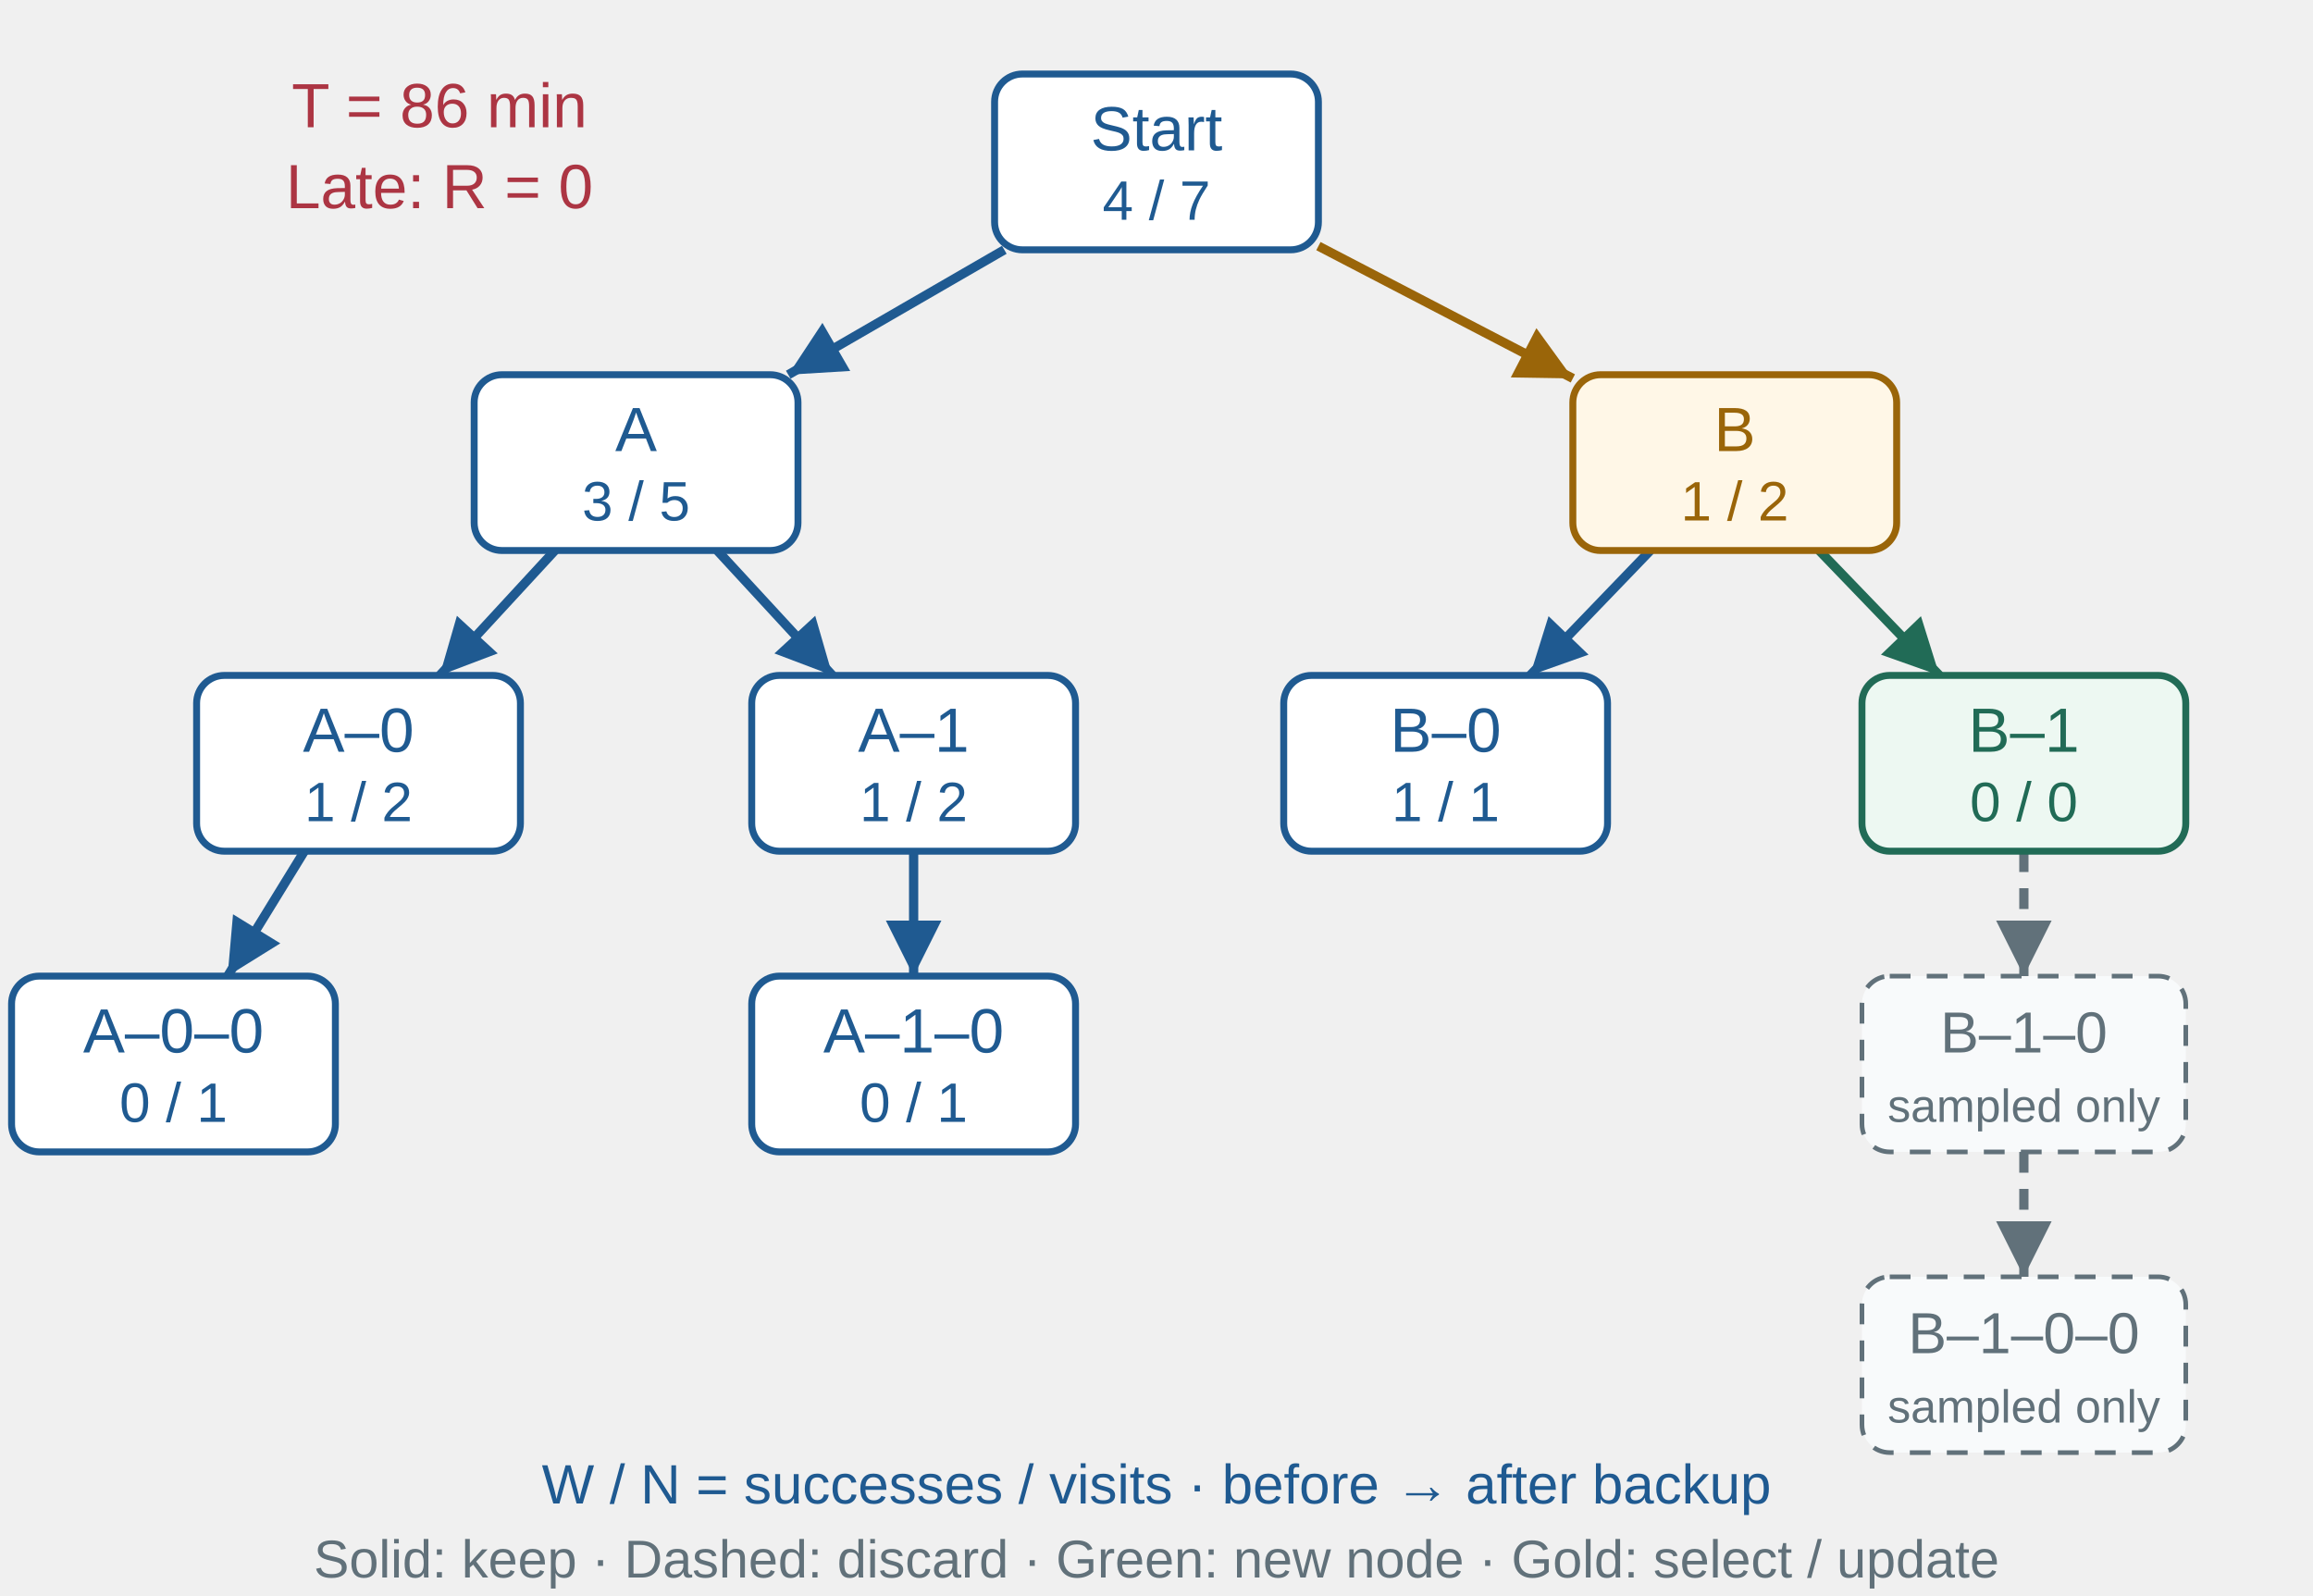
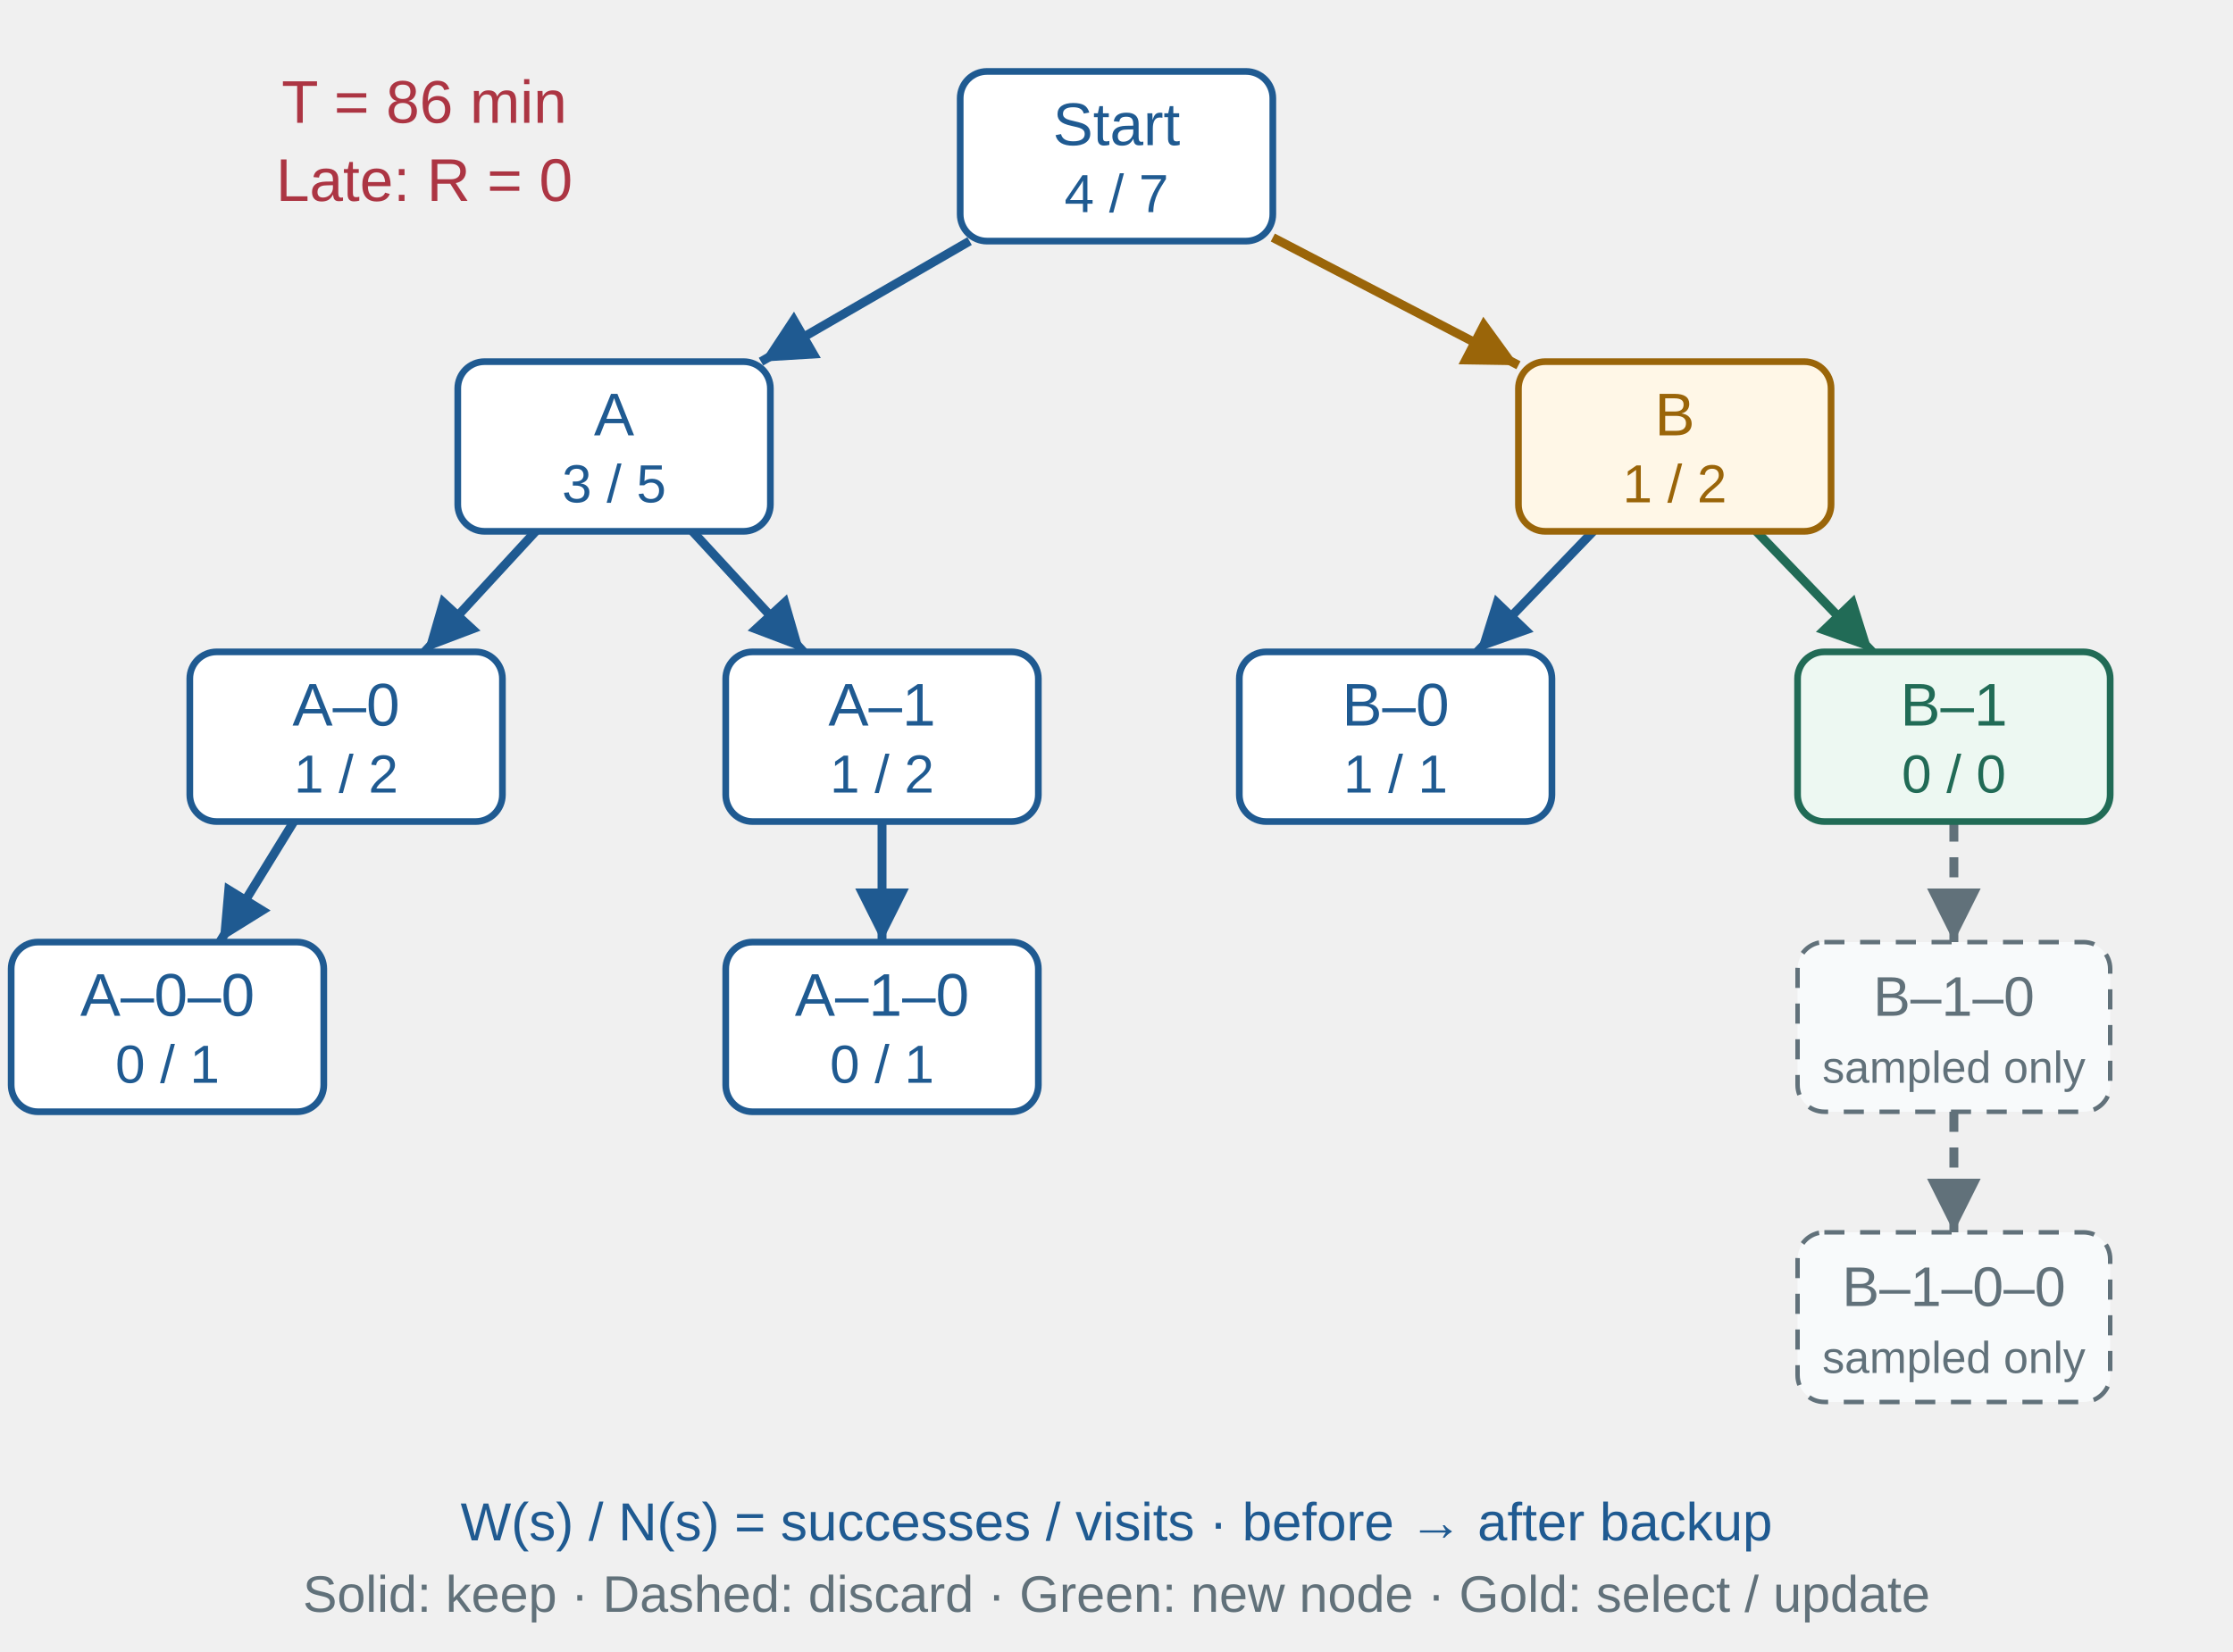
- <svg xmlns="http://www.w3.org/2000/svg" viewBox="0 0 1000 690" role="img" aria-labelledby="title desc">
+ <svg xmlns="http://www.w3.org/2000/svg" viewBox="0 0 1000 740" role="img" aria-labelledby="title desc">
  <defs>
    <marker id="blue" viewBox="0 0 10 10" refX="10" refY="5" markerWidth="6" markerHeight="6" orient="auto-start-reverse">
      <path d="M0 0 L10 5 L0 10 Z" fill="#1f5a91" />
    </marker>
    <marker id="gold" viewBox="0 0 10 10" refX="10" refY="5" markerWidth="6" markerHeight="6" orient="auto-start-reverse">
      <path d="M0 0 L10 5 L0 10 Z" fill="#9a6509" />
    </marker>
    <marker id="green" viewBox="0 0 10 10" refX="10" refY="5" markerWidth="6" markerHeight="6" orient="auto-start-reverse">
      <path d="M0 0 L10 5 L0 10 Z" fill="#216b56" />
    </marker>
    <marker id="red" viewBox="0 0 10 10" refX="10" refY="5" markerWidth="6" markerHeight="6" orient="auto-start-reverse">
      <path d="M0 0 L10 5 L0 10 Z" fill="#ac3543" />
    </marker>
    <marker id="gray" viewBox="0 0 10 10" refX="10" refY="5" markerWidth="6" markerHeight="6" orient="auto-start-reverse">
      <path d="M0 0 L10 5 L0 10 Z" fill="#61717a" />
    </marker>
  </defs>
  <g font-family="Arial, sans-serif" text-anchor="middle">
    <path d="M434.2 108.0 L340.8 162.0" fill="none" stroke="#1f5a91" stroke-width="4" marker-end="url(#blue)" />
    <path d="M570.0 106.4 L680.0 163.6" fill="none" stroke="#9a6509" stroke-width="4" marker-end="url(#gold)" />
    <path d="M239.9 238.0 L190.1 292.0" fill="none" stroke="#1f5a91" stroke-width="4" marker-end="url(#blue)" />
    <path d="M310.1 238.0 L359.9 292.0" fill="none" stroke="#1f5a91" stroke-width="4" marker-end="url(#blue)" />
    <path d="M131.6 368.0 L98.4 422.0" fill="none" stroke="#1f5a91" stroke-width="4" marker-end="url(#blue)" />
    <path d="M395.0 368.0 L395.0 422.0" fill="none" stroke="#1f5a91" stroke-width="4" marker-end="url(#blue)" />
    <path d="M713.5 238.0 L661.5 292.0" fill="none" stroke="#1f5a91" stroke-width="4" marker-end="url(#blue)" />
    <path d="M786.5 238.0 L838.5 292.0" fill="none" stroke="#216b56" stroke-width="4" marker-end="url(#green)" />
    <path d="M875.0 368.0 L875.0 422.0" fill="none" stroke="#61717a" stroke-width="4" stroke-dasharray="9 7" marker-end="url(#gray)" />
    <path d="M875.0 498.0 L875.0 552.0" fill="none" stroke="#61717a" stroke-width="4" stroke-dasharray="9 7" marker-end="url(#gray)" />
    <rect x="430" y="32" width="140" height="76" rx="12" fill="white" stroke="#1f5a91" stroke-width="3" />
    <text x="500" y="65" font-size="27" fill="#1f5a91">Start</text>
    <text x="500" y="95" font-size="24" fill="#1f5a91">4 / 7</text>
    <rect x="205" y="162" width="140" height="76" rx="12" fill="white" stroke="#1f5a91" stroke-width="3" />
    <text x="275" y="195" font-size="27" fill="#1f5a91">A</text>
    <text x="275" y="225" font-size="24" fill="#1f5a91">3 / 5</text>
    <rect x="680" y="162" width="140" height="76" rx="12" fill="#fff7e7" stroke="#9a6509" stroke-width="3" />
    <text x="750" y="195" font-size="27" fill="#9a6509">B</text>
    <text x="750" y="225" font-size="24" fill="#9a6509">1 / 2</text>
    <rect x="85" y="292" width="140" height="76" rx="12" fill="white" stroke="#1f5a91" stroke-width="3" />
    <text x="155" y="325" font-size="27" fill="#1f5a91">A–0</text>
    <text x="155" y="355" font-size="24" fill="#1f5a91">1 / 2</text>
    <rect x="325" y="292" width="140" height="76" rx="12" fill="white" stroke="#1f5a91" stroke-width="3" />
    <text x="395" y="325" font-size="27" fill="#1f5a91">A–1</text>
    <text x="395" y="355" font-size="24" fill="#1f5a91">1 / 2</text>
    <rect x="5" y="422" width="140" height="76" rx="12" fill="white" stroke="#1f5a91" stroke-width="3" />
    <text x="75" y="455" font-size="27" fill="#1f5a91">A–0–0</text>
    <text x="75" y="485" font-size="24" fill="#1f5a91">0 / 1</text>
    <rect x="325" y="422" width="140" height="76" rx="12" fill="white" stroke="#1f5a91" stroke-width="3" />
    <text x="395" y="455" font-size="27" fill="#1f5a91">A–1–0</text>
    <text x="395" y="485" font-size="24" fill="#1f5a91">0 / 1</text>
    <rect x="555" y="292" width="140" height="76" rx="12" fill="white" stroke="#1f5a91" stroke-width="3" />
    <text x="625" y="325" font-size="27" fill="#1f5a91">B–0</text>
    <text x="625" y="355" font-size="24" fill="#1f5a91">1 / 1</text>
    <rect x="805" y="292" width="140" height="76" rx="12" fill="#edf8f2" stroke="#216b56" stroke-width="3" />
    <text x="875" y="325" font-size="27" fill="#216b56">B–1</text>
    <text x="875" y="355" font-size="24" fill="#216b56">0 / 0</text>
    <rect x="805" y="422" width="140" height="76" rx="12" fill="#f8fafb" stroke="#61717a" stroke-width="2" stroke-dasharray="9 7" />
    <text x="875" y="455" font-size="25" fill="#61717a">B–1–0</text>
    <text x="875" y="485" font-size="20" fill="#61717a">sampled only</text>
    <rect x="805" y="552" width="140" height="76" rx="12" fill="#f8fafb" stroke="#61717a" stroke-width="2" stroke-dasharray="9 7" />
    <text x="875" y="585" font-size="25" fill="#61717a">B–1–0–0</text>
    <text x="875" y="615" font-size="20" fill="#61717a">sampled only</text>
    <text x="190" y="55" font-size="27" fill="#ac3543">T = 86 min</text>
    <text x="190" y="90" font-size="27" fill="#ac3543">Late: R = 0</text>
-     <text x="500" y="650" font-size="24" fill="#1f5a91">W / N = successes / visits · before → after backup</text>
-     <text x="500" y="682" font-size="23" fill="#61717a">Solid: keep · Dashed: discard · Green: new node · Gold: select / update</text>
+     <text x="500" y="690" font-size="24" fill="#1f5a91">W(s) / N(s) = successes / visits · before → after backup</text>
+     <text x="500" y="722" font-size="23" fill="#61717a">Solid: keep · Dashed: discard · Green: new node · Gold: select / update</text>
  </g>
</svg>
